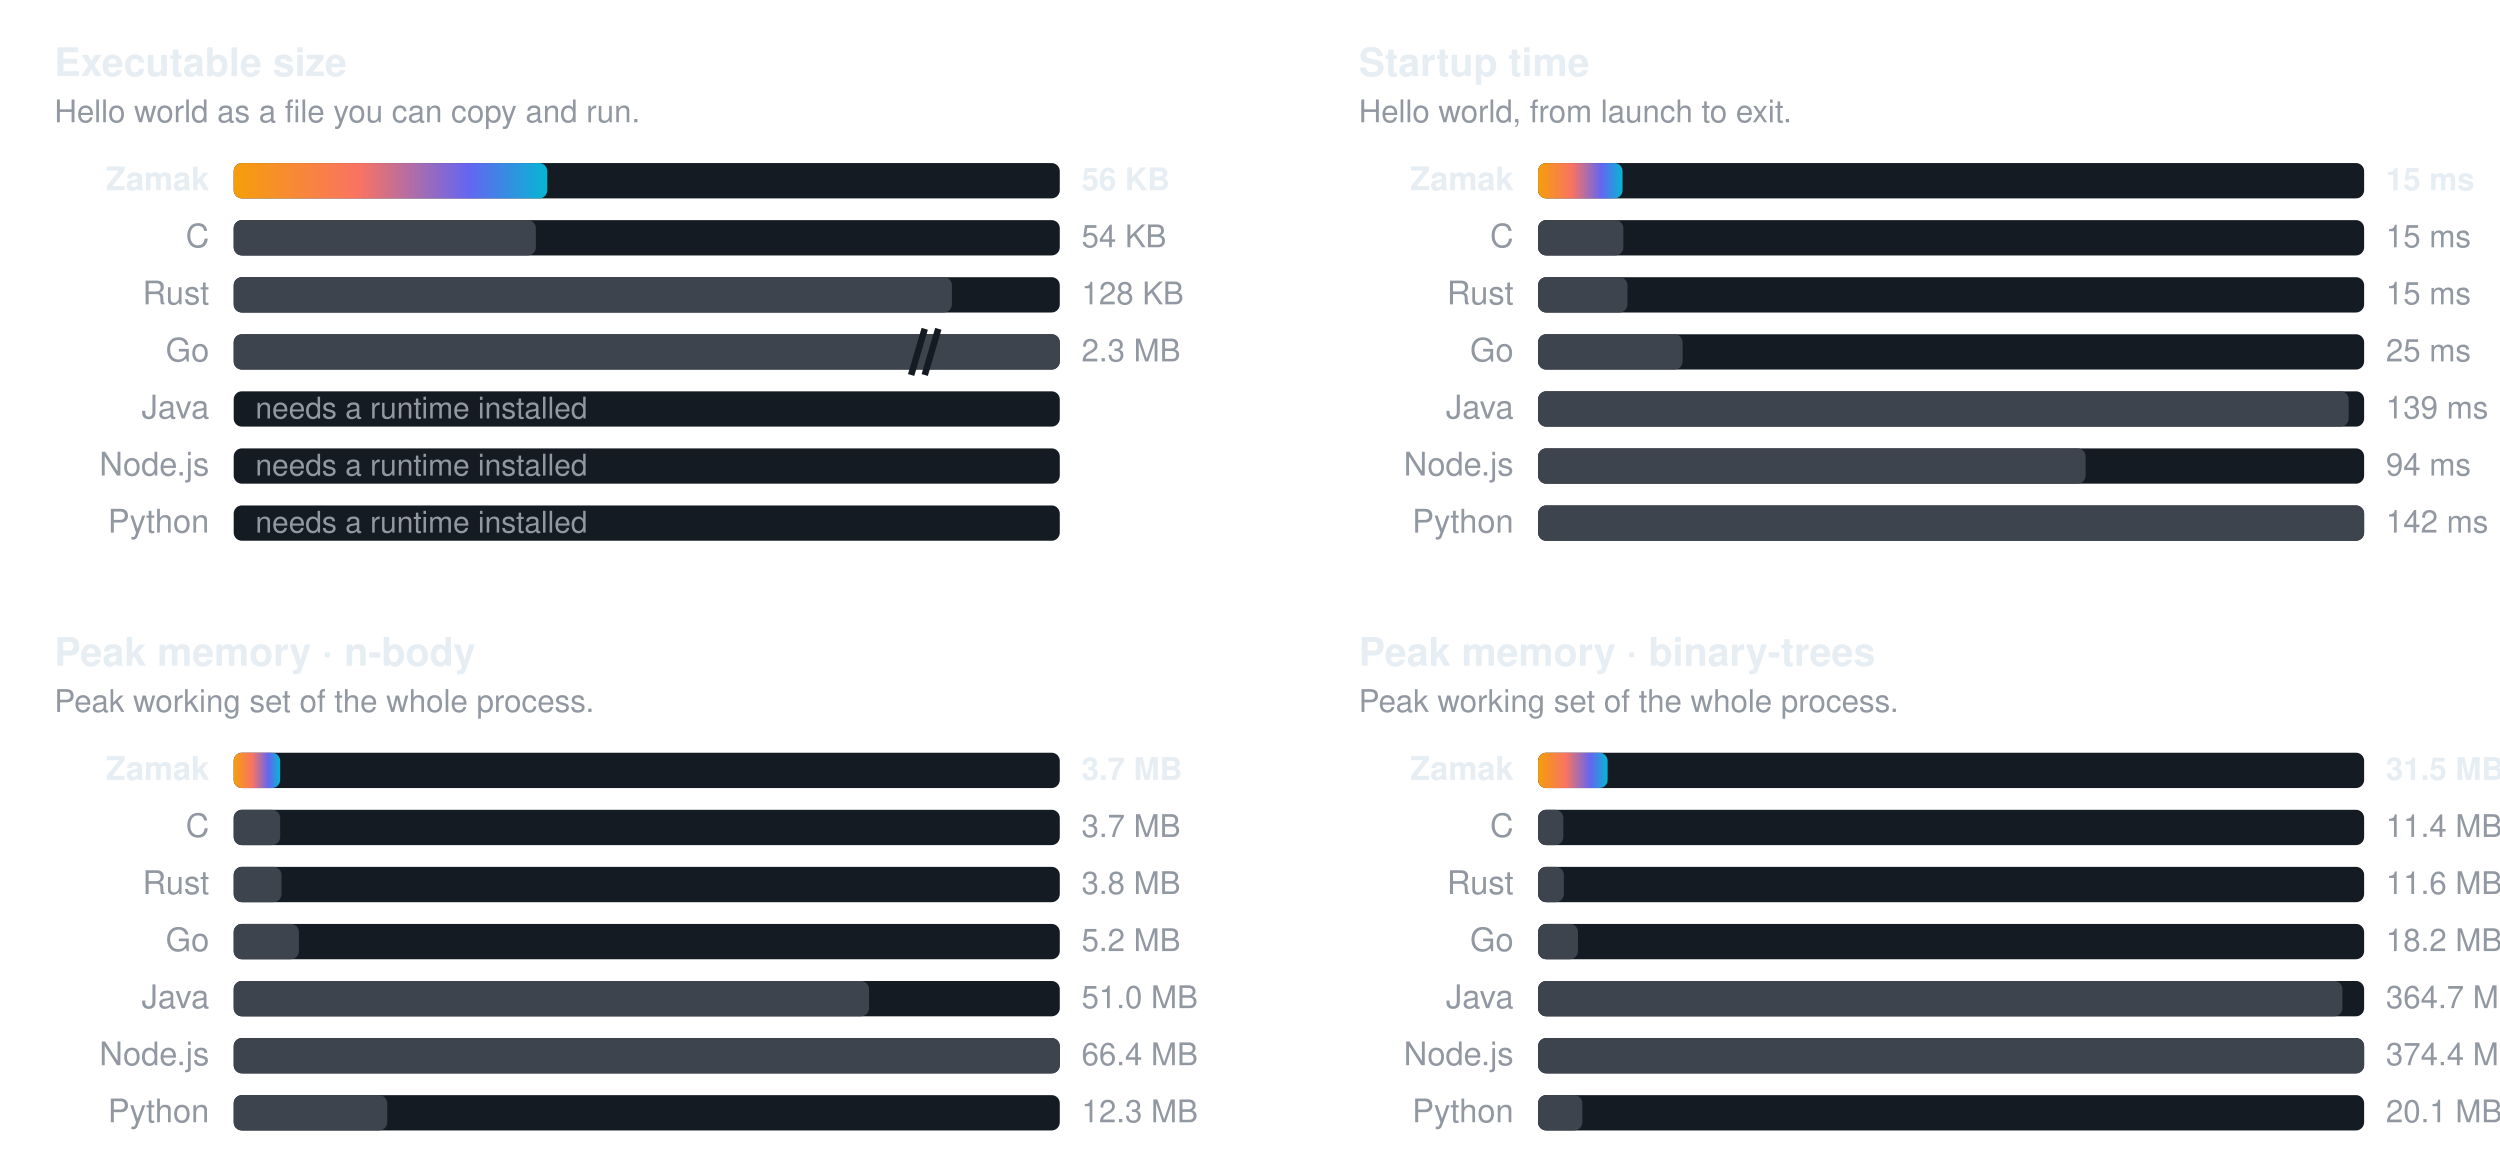
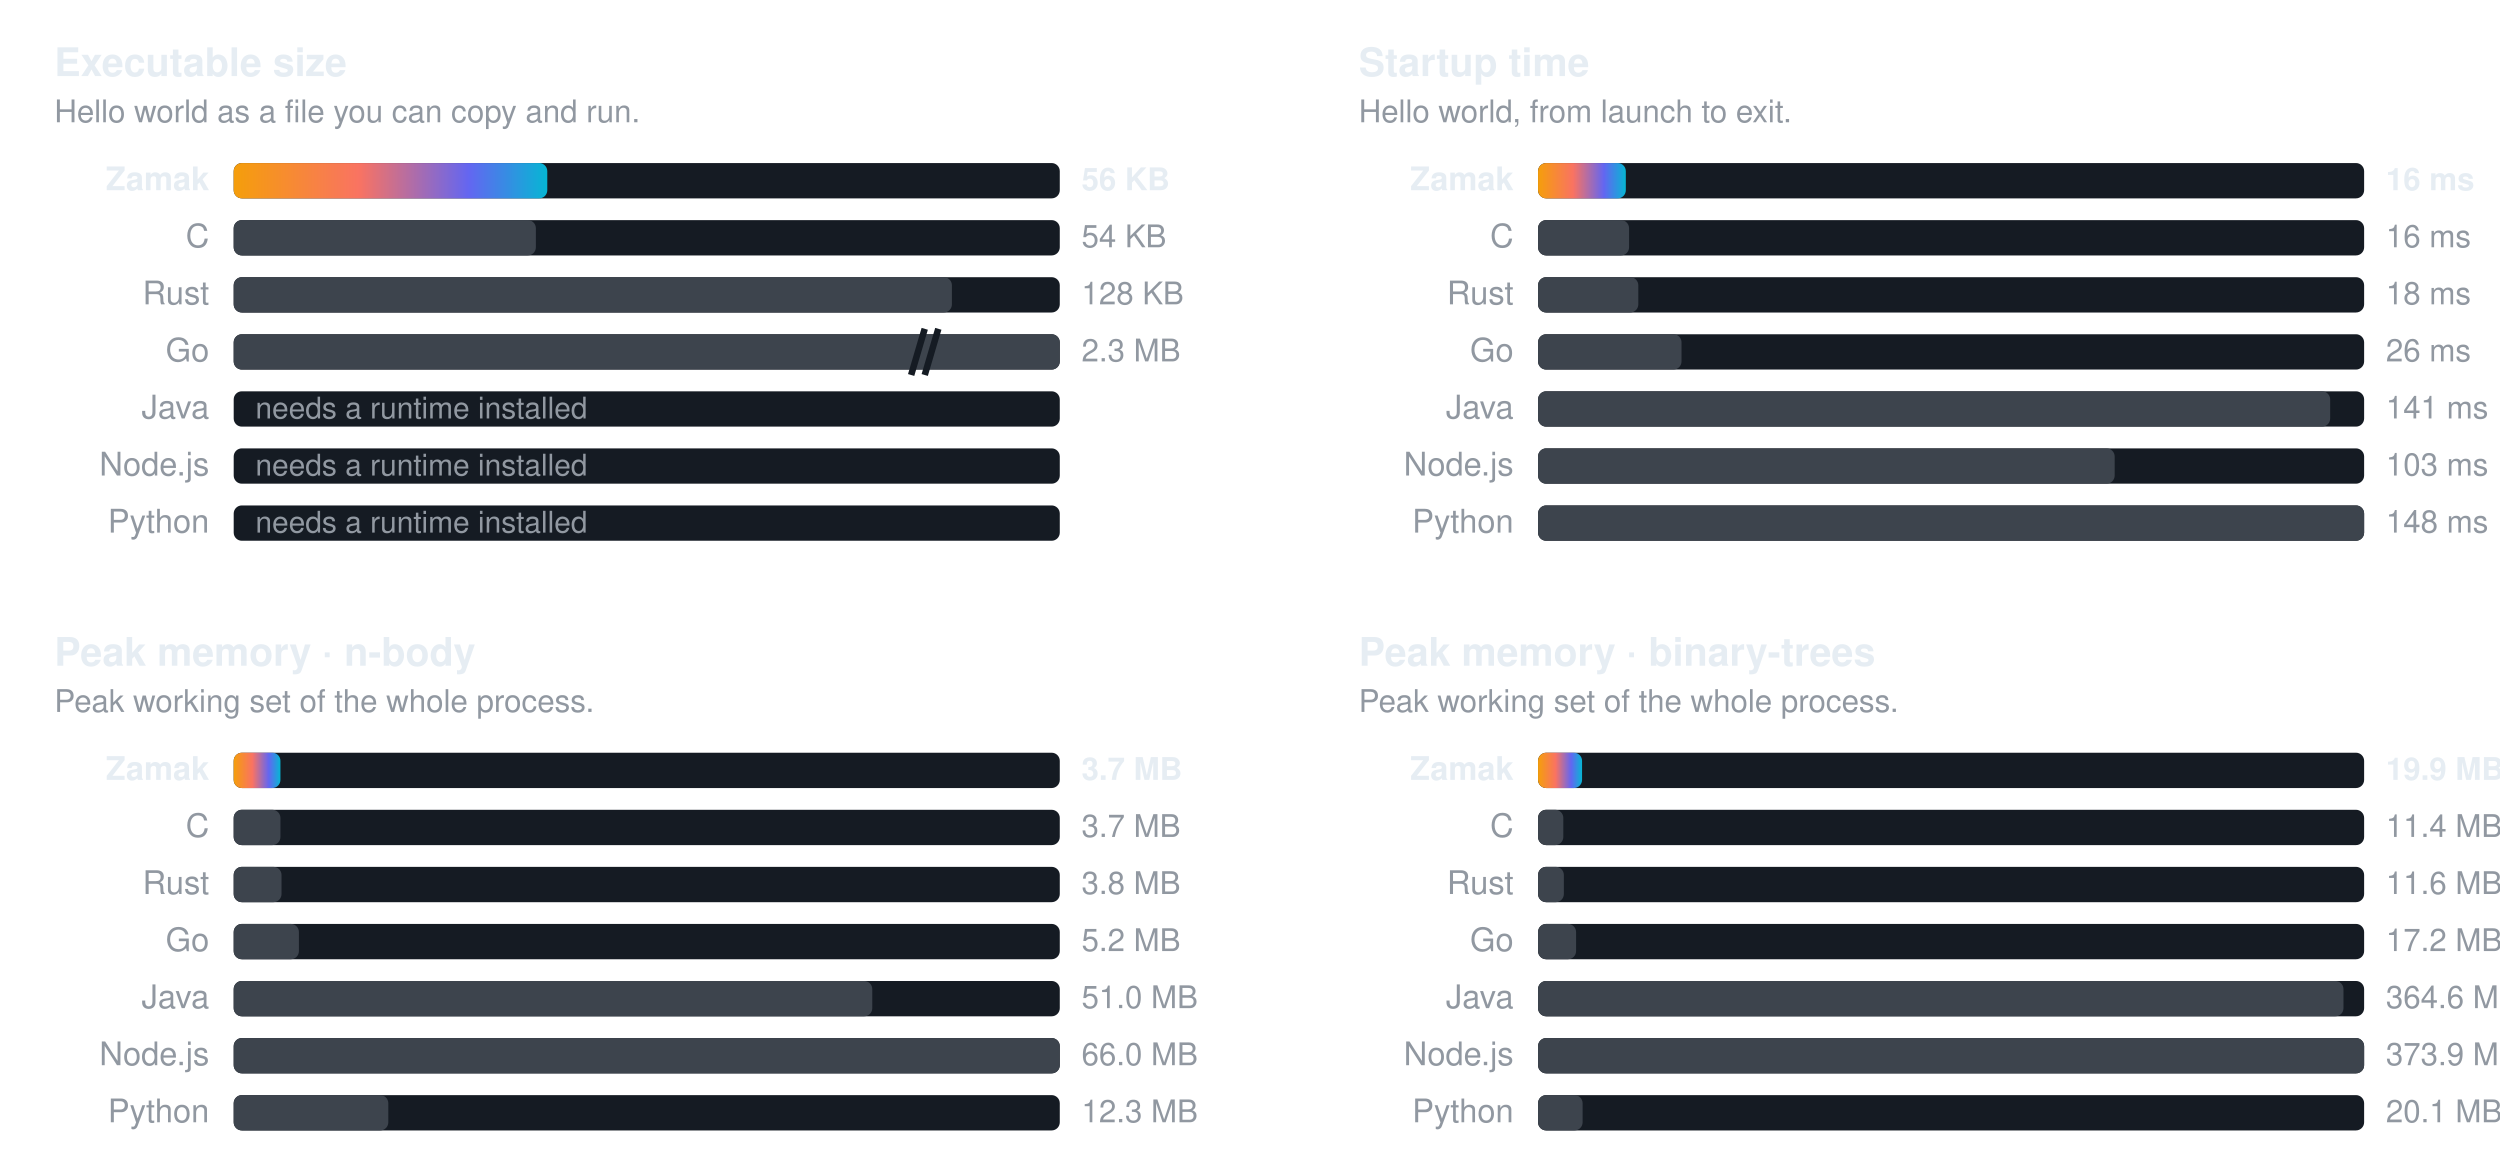
<svg xmlns="http://www.w3.org/2000/svg" viewBox="0 0 920 430" width="920" height="430" role="img" aria-label="Executable size, startup time, and peak memory of Zamak, C, Rust, Go, Java, Node.js, and Python" font-family="-apple-system, 'Segoe UI', Helvetica, Arial, sans-serif">
  <defs>
    <linearGradient id="brand" x1="0" x2="1" y1="0" y2="0">
      <stop offset="0" stop-color="#f59e0b" />
      <stop offset="0.4" stop-color="#f97362" />
      <stop offset="0.75" stop-color="#6366f1" />
      <stop offset="1" stop-color="#06b6d4" />
    </linearGradient>
  </defs>
  <text x="20" y="28" font-size="14.5" font-weight="600" fill="#e6edf3">Executable size</text>
  <text x="20" y="45" font-size="11.5" fill="#9198a1">Hello world as a file you can copy and run.</text>
  <text x="77" y="70" font-size="12" text-anchor="end" font-weight="600" fill="#e6edf3">Zamak</text>
  <rect x="86" y="60" width="304" height="13" rx="3" fill="#151b23" />
  <rect x="86" y="60" width="115.4" height="13" rx="3" fill="url(#brand)" />
  <text x="398" y="70" font-size="11.5" font-weight="600" fill="#e6edf3">56 KB</text>
  <text x="77" y="91" font-size="12" text-anchor="end" font-weight="400" fill="#9198a1">C</text>
  <rect x="86" y="81" width="304" height="13" rx="3" fill="#151b23" />
  <rect x="86" y="81" width="111.2" height="13" rx="3" fill="#3d444d" />
  <text x="398" y="91" font-size="11.5" font-weight="400" fill="#9198a1">54 KB</text>
  <text x="77" y="112" font-size="12" text-anchor="end" font-weight="400" fill="#9198a1">Rust</text>
  <rect x="86" y="102" width="304" height="13" rx="3" fill="#151b23" />
  <rect x="86" y="102" width="264.3" height="13" rx="3" fill="#3d444d" />
  <text x="398" y="112" font-size="11.5" font-weight="400" fill="#9198a1">128 KB</text>
  <text x="77" y="133" font-size="12" text-anchor="end" font-weight="400" fill="#9198a1">Go</text>
  <rect x="86" y="123" width="304" height="13" rx="3" fill="#151b23" />
  <rect x="86" y="123" width="304.0" height="13" rx="3" fill="#3d444d" />
  <path d="M335.3 138 l5 -17" stroke="#151b23" stroke-width="2.4" />
  <path d="M340.3 138 l5 -17" stroke="#151b23" stroke-width="2.4" />
  <text x="398" y="133" font-size="11.5" font-weight="400" fill="#9198a1">2.3 MB</text>
  <text x="77" y="154" font-size="12" text-anchor="end" font-weight="400" fill="#9198a1">Java</text>
  <rect x="86" y="144" width="304" height="13" rx="3" fill="#151b23" />
  <text x="94" y="154" font-size="11" fill="#9198a1">needs a runtime installed</text>
  <text x="77" y="175" font-size="12" text-anchor="end" font-weight="400" fill="#9198a1">Node.js</text>
  <rect x="86" y="165" width="304" height="13" rx="3" fill="#151b23" />
  <text x="94" y="175" font-size="11" fill="#9198a1">needs a runtime installed</text>
  <text x="77" y="196" font-size="12" text-anchor="end" font-weight="400" fill="#9198a1">Python</text>
  <rect x="86" y="186" width="304" height="13" rx="3" fill="#151b23" />
  <text x="94" y="196" font-size="11" fill="#9198a1">needs a runtime installed</text>
  <text x="500" y="28" font-size="14.5" font-weight="600" fill="#e6edf3">Startup time</text>
  <text x="500" y="45" font-size="11.5" fill="#9198a1">Hello world, from launch to exit.</text>
  <text x="557" y="70" font-size="12" text-anchor="end" font-weight="600" fill="#e6edf3">Zamak</text>
  <rect x="566" y="60" width="304" height="13" rx="3" fill="#151b23" />
-   <rect x="566" y="60" width="31.1" height="13" rx="3" fill="url(#brand)" />
-   <text x="878" y="70" font-size="11.5" font-weight="600" fill="#e6edf3">15 ms</text>
+   <rect x="566" y="60" width="32.3" height="13" rx="3" fill="url(#brand)" />
+   <text x="878" y="70" font-size="11.5" font-weight="600" fill="#e6edf3">16 ms</text>
  <text x="557" y="91" font-size="12" text-anchor="end" font-weight="400" fill="#9198a1">C</text>
  <rect x="566" y="81" width="304" height="13" rx="3" fill="#151b23" />
-   <rect x="566" y="81" width="31.4" height="13" rx="3" fill="#3d444d" />
-   <text x="878" y="91" font-size="11.5" font-weight="400" fill="#9198a1">15 ms</text>
+   <rect x="566" y="81" width="33.5" height="13" rx="3" fill="#3d444d" />
+   <text x="878" y="91" font-size="11.5" font-weight="400" fill="#9198a1">16 ms</text>
  <text x="557" y="112" font-size="12" text-anchor="end" font-weight="400" fill="#9198a1">Rust</text>
  <rect x="566" y="102" width="304" height="13" rx="3" fill="#151b23" />
-   <rect x="566" y="102" width="32.9" height="13" rx="3" fill="#3d444d" />
-   <text x="878" y="112" font-size="11.5" font-weight="400" fill="#9198a1">15 ms</text>
+   <rect x="566" y="102" width="36.9" height="13" rx="3" fill="#3d444d" />
+   <text x="878" y="112" font-size="11.5" font-weight="400" fill="#9198a1">18 ms</text>
  <text x="557" y="133" font-size="12" text-anchor="end" font-weight="400" fill="#9198a1">Go</text>
  <rect x="566" y="123" width="304" height="13" rx="3" fill="#151b23" />
-   <rect x="566" y="123" width="53.2" height="13" rx="3" fill="#3d444d" />
-   <text x="878" y="133" font-size="11.5" font-weight="400" fill="#9198a1">25 ms</text>
+   <rect x="566" y="123" width="52.8" height="13" rx="3" fill="#3d444d" />
+   <text x="878" y="133" font-size="11.5" font-weight="400" fill="#9198a1">26 ms</text>
  <text x="557" y="154" font-size="12" text-anchor="end" font-weight="400" fill="#9198a1">Java</text>
  <rect x="566" y="144" width="304" height="13" rx="3" fill="#151b23" />
-   <rect x="566" y="144" width="298.3" height="13" rx="3" fill="#3d444d" />
-   <text x="878" y="154" font-size="11.5" font-weight="400" fill="#9198a1">139 ms</text>
+   <rect x="566" y="144" width="291.5" height="13" rx="3" fill="#3d444d" />
+   <text x="878" y="154" font-size="11.5" font-weight="400" fill="#9198a1">141 ms</text>
  <text x="557" y="175" font-size="12" text-anchor="end" font-weight="400" fill="#9198a1">Node.js</text>
  <rect x="566" y="165" width="304" height="13" rx="3" fill="#151b23" />
-   <rect x="566" y="165" width="201.5" height="13" rx="3" fill="#3d444d" />
-   <text x="878" y="175" font-size="11.5" font-weight="400" fill="#9198a1">94 ms</text>
+   <rect x="566" y="165" width="212.2" height="13" rx="3" fill="#3d444d" />
+   <text x="878" y="175" font-size="11.5" font-weight="400" fill="#9198a1">103 ms</text>
  <text x="557" y="196" font-size="12" text-anchor="end" font-weight="400" fill="#9198a1">Python</text>
  <rect x="566" y="186" width="304" height="13" rx="3" fill="#151b23" />
  <rect x="566" y="186" width="304.0" height="13" rx="3" fill="#3d444d" />
-   <text x="878" y="196" font-size="11.5" font-weight="400" fill="#9198a1">142 ms</text>
+   <text x="878" y="196" font-size="11.5" font-weight="400" fill="#9198a1">148 ms</text>
  <text x="20" y="245" font-size="14.5" font-weight="600" fill="#e6edf3">Peak memory · n-body</text>
  <text x="20" y="262" font-size="11.5" fill="#9198a1">Peak working set of the whole process.</text>
  <text x="77" y="287" font-size="12" text-anchor="end" font-weight="600" fill="#e6edf3">Zamak</text>
  <rect x="86" y="277" width="304" height="13" rx="3" fill="#151b23" />
-   <rect x="86" y="277" width="17.1" height="13" rx="3" fill="url(#brand)" />
+   <rect x="86" y="277" width="17.2" height="13" rx="3" fill="url(#brand)" />
  <text x="398" y="287" font-size="11.5" font-weight="600" fill="#e6edf3">3.7 MB</text>
  <text x="77" y="308" font-size="12" text-anchor="end" font-weight="400" fill="#9198a1">C</text>
  <rect x="86" y="298" width="304" height="13" rx="3" fill="#151b23" />
-   <rect x="86" y="298" width="17.1" height="13" rx="3" fill="#3d444d" />
+   <rect x="86" y="298" width="17.2" height="13" rx="3" fill="#3d444d" />
  <text x="398" y="308" font-size="11.5" font-weight="400" fill="#9198a1">3.7 MB</text>
  <text x="77" y="329" font-size="12" text-anchor="end" font-weight="400" fill="#9198a1">Rust</text>
  <rect x="86" y="319" width="304" height="13" rx="3" fill="#151b23" />
  <rect x="86" y="319" width="17.6" height="13" rx="3" fill="#3d444d" />
  <text x="398" y="329" font-size="11.5" font-weight="400" fill="#9198a1">3.8 MB</text>
  <text x="77" y="350" font-size="12" text-anchor="end" font-weight="400" fill="#9198a1">Go</text>
  <rect x="86" y="340" width="304" height="13" rx="3" fill="#151b23" />
  <rect x="86" y="340" width="24.0" height="13" rx="3" fill="#3d444d" />
  <text x="398" y="350" font-size="11.5" font-weight="400" fill="#9198a1">5.2 MB</text>
  <text x="77" y="371" font-size="12" text-anchor="end" font-weight="400" fill="#9198a1">Java</text>
  <rect x="86" y="361" width="304" height="13" rx="3" fill="#151b23" />
-   <rect x="86" y="361" width="233.8" height="13" rx="3" fill="#3d444d" />
+   <rect x="86" y="361" width="235.0" height="13" rx="3" fill="#3d444d" />
  <text x="398" y="371" font-size="11.5" font-weight="400" fill="#9198a1">51.0 MB</text>
  <text x="77" y="392" font-size="12" text-anchor="end" font-weight="400" fill="#9198a1">Node.js</text>
  <rect x="86" y="382" width="304" height="13" rx="3" fill="#151b23" />
  <rect x="86" y="382" width="304.0" height="13" rx="3" fill="#3d444d" />
-   <text x="398" y="392" font-size="11.5" font-weight="400" fill="#9198a1">66.4 MB</text>
+   <text x="398" y="392" font-size="11.5" font-weight="400" fill="#9198a1">66.0 MB</text>
  <text x="77" y="413" font-size="12" text-anchor="end" font-weight="400" fill="#9198a1">Python</text>
  <rect x="86" y="403" width="304" height="13" rx="3" fill="#151b23" />
-   <rect x="86" y="403" width="56.5" height="13" rx="3" fill="#3d444d" />
+   <rect x="86" y="403" width="56.9" height="13" rx="3" fill="#3d444d" />
  <text x="398" y="413" font-size="11.5" font-weight="400" fill="#9198a1">12.3 MB</text>
  <text x="500" y="245" font-size="14.5" font-weight="600" fill="#e6edf3">Peak memory · binary-trees</text>
  <text x="500" y="262" font-size="11.5" fill="#9198a1">Peak working set of the whole process.</text>
  <text x="557" y="287" font-size="12" text-anchor="end" font-weight="600" fill="#e6edf3">Zamak</text>
  <rect x="566" y="277" width="304" height="13" rx="3" fill="#151b23" />
-   <rect x="566" y="277" width="25.6" height="13" rx="3" fill="url(#brand)" />
-   <text x="878" y="287" font-size="11.5" font-weight="600" fill="#e6edf3">31.5 MB</text>
+   <rect x="566" y="277" width="16.2" height="13" rx="3" fill="url(#brand)" />
+   <text x="878" y="287" font-size="11.5" font-weight="600" fill="#e6edf3">19.9 MB</text>
  <text x="557" y="308" font-size="12" text-anchor="end" font-weight="400" fill="#9198a1">C</text>
  <rect x="566" y="298" width="304" height="13" rx="3" fill="#151b23" />
  <rect x="566" y="298" width="9.3" height="13" rx="3" fill="#3d444d" />
  <text x="878" y="308" font-size="11.5" font-weight="400" fill="#9198a1">11.4 MB</text>
  <text x="557" y="329" font-size="12" text-anchor="end" font-weight="400" fill="#9198a1">Rust</text>
  <rect x="566" y="319" width="304" height="13" rx="3" fill="#151b23" />
  <rect x="566" y="319" width="9.5" height="13" rx="3" fill="#3d444d" />
  <text x="878" y="329" font-size="11.5" font-weight="400" fill="#9198a1">11.6 MB</text>
  <text x="557" y="350" font-size="12" text-anchor="end" font-weight="400" fill="#9198a1">Go</text>
  <rect x="566" y="340" width="304" height="13" rx="3" fill="#151b23" />
-   <rect x="566" y="340" width="14.7" height="13" rx="3" fill="#3d444d" />
-   <text x="878" y="350" font-size="11.5" font-weight="400" fill="#9198a1">18.2 MB</text>
+   <rect x="566" y="340" width="14.0" height="13" rx="3" fill="#3d444d" />
+   <text x="878" y="350" font-size="11.5" font-weight="400" fill="#9198a1">17.2 MB</text>
  <text x="557" y="371" font-size="12" text-anchor="end" font-weight="400" fill="#9198a1">Java</text>
  <rect x="566" y="361" width="304" height="13" rx="3" fill="#151b23" />
-   <rect x="566" y="361" width="296.0" height="13" rx="3" fill="#3d444d" />
-   <text x="878" y="371" font-size="11.5" font-weight="400" fill="#9198a1">364.7 MB</text>
+   <rect x="566" y="361" width="296.4" height="13" rx="3" fill="#3d444d" />
+   <text x="878" y="371" font-size="11.5" font-weight="400" fill="#9198a1">364.6 MB</text>
  <text x="557" y="392" font-size="12" text-anchor="end" font-weight="400" fill="#9198a1">Node.js</text>
  <rect x="566" y="382" width="304" height="13" rx="3" fill="#151b23" />
  <rect x="566" y="382" width="304.0" height="13" rx="3" fill="#3d444d" />
-   <text x="878" y="392" font-size="11.5" font-weight="400" fill="#9198a1">374.4 MB</text>
+   <text x="878" y="392" font-size="11.5" font-weight="400" fill="#9198a1">373.9 MB</text>
  <text x="557" y="413" font-size="12" text-anchor="end" font-weight="400" fill="#9198a1">Python</text>
  <rect x="566" y="403" width="304" height="13" rx="3" fill="#151b23" />
-   <rect x="566" y="403" width="16.3" height="13" rx="3" fill="#3d444d" />
+   <rect x="566" y="403" width="16.4" height="13" rx="3" fill="#3d444d" />
  <text x="878" y="413" font-size="11.5" font-weight="400" fill="#9198a1">20.1 MB</text>
</svg>
